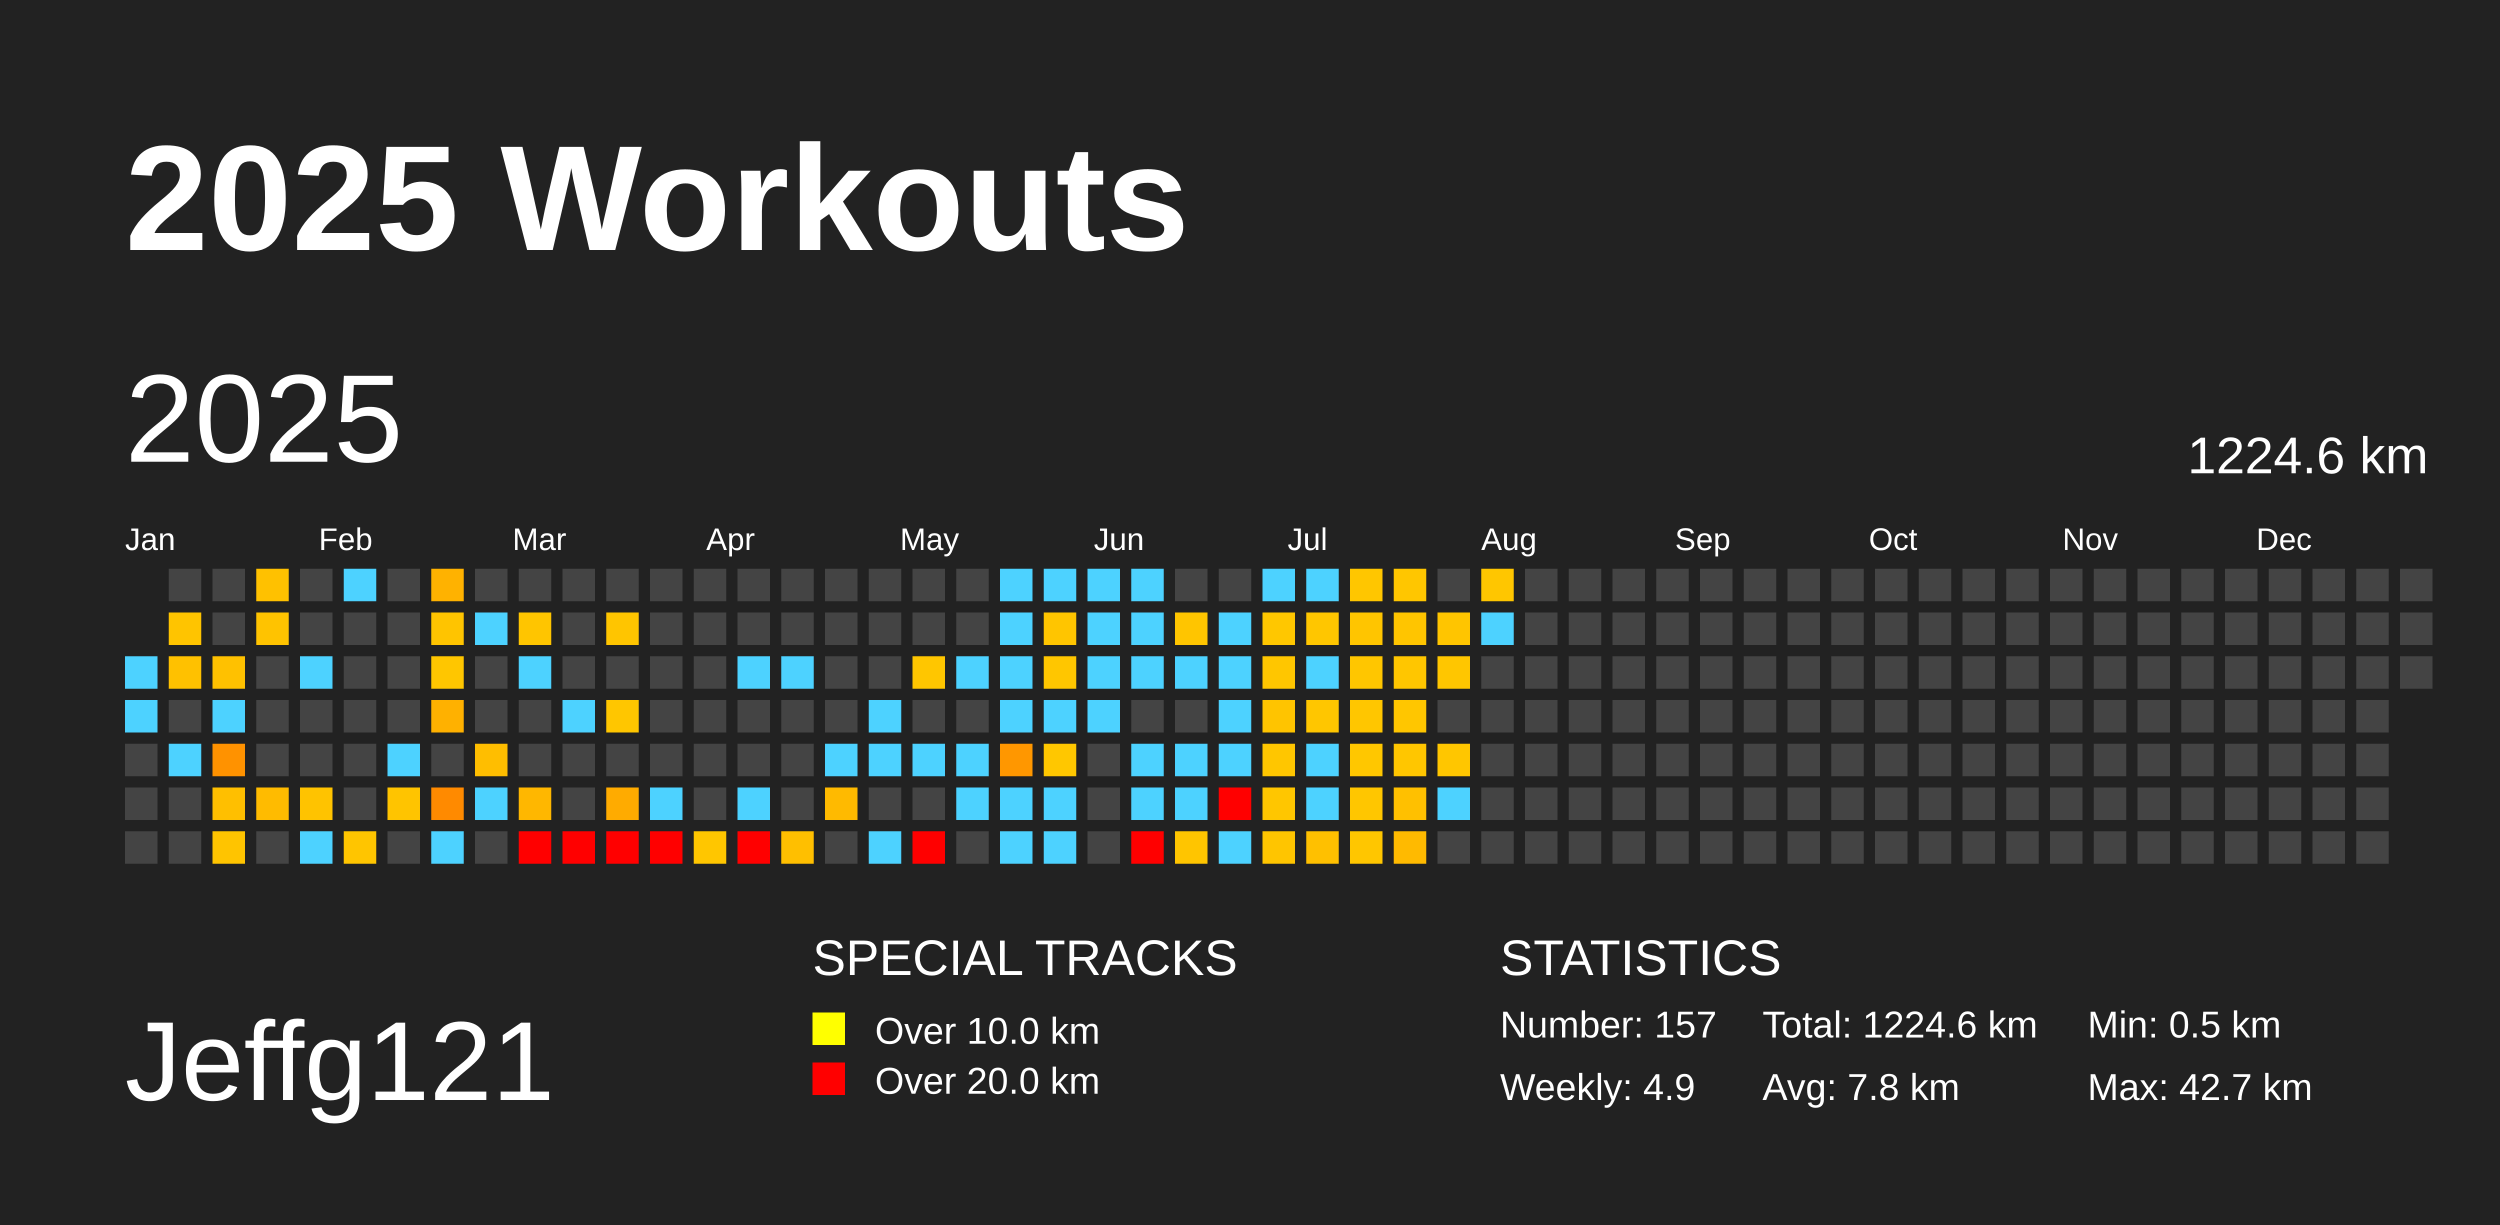
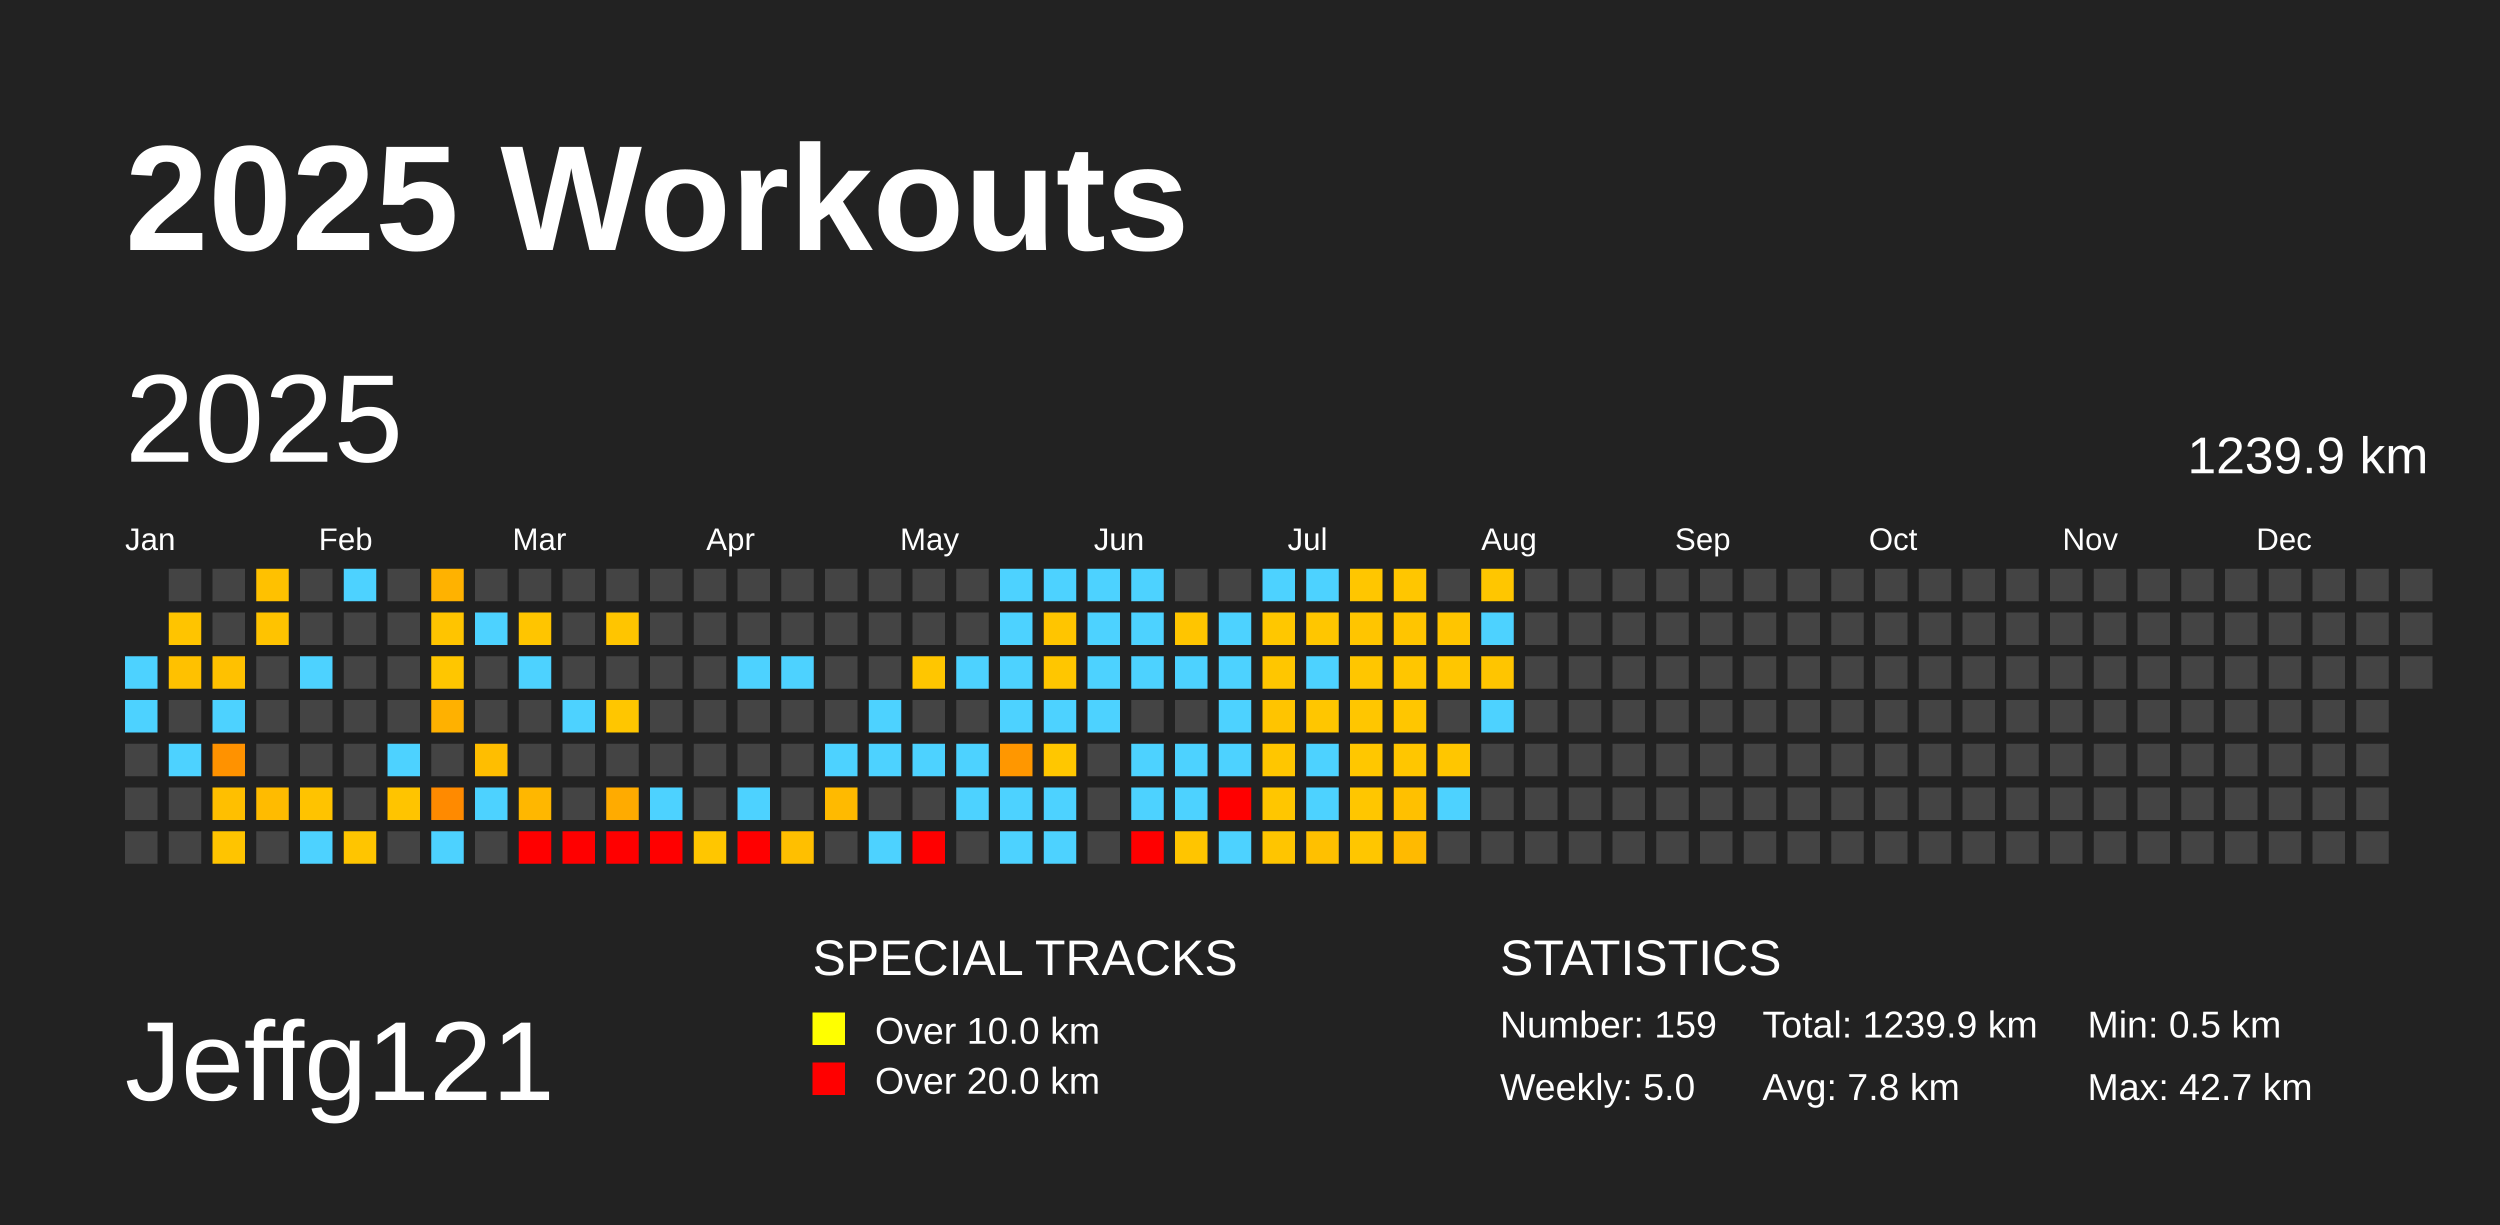
<svg xmlns="http://www.w3.org/2000/svg" baseProfile="full" height="98mm" version="1.1" viewBox="0,0,200,98" width="200mm">
  <defs />
  <rect fill="#222222" height="98" width="200" x="0" y="0" />
  <text fill="#FFFFFF" style="font-size:12px; font-family:Arial; font-weight:bold;" x="10" y="20">2025 Workouts</text>
  <text fill="#FFFFFF" style="font-size:9px; font-family:Arial" x="10" y="88">Jeffg121</text>
  <text fill="#FFFFFF" style="font-size:4px; font-family:Arial" x="65" y="78">SPECIAL TRACKS</text>
  <rect fill="yellow" height="2.6" width="2.6" x="65" y="81" />
  <text fill="#FFFFFF" style="font-size:3px; font-family:Arial" x="70" y="83.5">Over 10.0 km</text>
  <rect fill="red" height="2.6" width="2.6" x="65" y="85" />
  <text fill="#FFFFFF" style="font-size:3px; font-family:Arial" x="70" y="87.5">Over 20.0 km</text>
  <text fill="#FFFFFF" style="font-size:4px; font-family:Arial" x="120" y="78">STATISTICS</text>
-   <text fill="#FFFFFF" style="font-size:3px; font-family:Arial" x="120" y="83">Number: 157</text>
-   <text fill="#FFFFFF" style="font-size:3px; font-family:Arial" x="120" y="88">Weekly: 4.9</text>
-   <text fill="#FFFFFF" style="font-size:3px; font-family:Arial" x="141" y="83">Total: 1224.6 km</text>
+   <text fill="#FFFFFF" style="font-size:3px; font-family:Arial" x="120" y="83">Number: 159</text>
+   <text fill="#FFFFFF" style="font-size:3px; font-family:Arial" x="120" y="88">Weekly: 5.0</text>
+   <text fill="#FFFFFF" style="font-size:3px; font-family:Arial" x="141" y="83">Total: 1239.9 km</text>
  <text fill="#FFFFFF" style="font-size:3px; font-family:Arial" x="141" y="88">Avg: 7.8 km</text>
  <text fill="#FFFFFF" style="font-size:3px; font-family:Arial" x="167" y="83">Min: 0.5 km</text>
  <text fill="#FFFFFF" style="font-size:3px; font-family:Arial" x="167" y="88">Max: 42.7 km</text>
  <text dominant-baseline="hanging" fill="#FFFFFF" style="font-size:10.0px; font-family:Arial;" x="10" y="30">2025</text>
-   <text dominant-baseline="hanging" fill="#FFFFFF" style="font-size:4.125px; font-family:Arial;" x="175" y="35">1224.6 km</text>
+   <text dominant-baseline="hanging" fill="#FFFFFF" style="font-size:4.125px; font-family:Arial;" x="175" y="35">1239.9 km</text>
  <text fill="#FFFFFF" style="font-size:2.5px; font-family:Arial" x="10.0" y="44">Jan</text>
  <text fill="#FFFFFF" style="font-size:2.5px; font-family:Arial" x="25.5" y="44">Feb</text>
  <text fill="#FFFFFF" style="font-size:2.5px; font-family:Arial" x="41.0" y="44">Mar</text>
  <text fill="#FFFFFF" style="font-size:2.5px; font-family:Arial" x="56.5" y="44">Apr</text>
  <text fill="#FFFFFF" style="font-size:2.5px; font-family:Arial" x="72.0" y="44">May</text>
  <text fill="#FFFFFF" style="font-size:2.5px; font-family:Arial" x="87.5" y="44">Jun</text>
  <text fill="#FFFFFF" style="font-size:2.5px; font-family:Arial" x="103.0" y="44">Jul</text>
  <text fill="#FFFFFF" style="font-size:2.5px; font-family:Arial" x="118.5" y="44">Aug</text>
  <text fill="#FFFFFF" style="font-size:2.5px; font-family:Arial" x="134.0" y="44">Sep</text>
  <text fill="#FFFFFF" style="font-size:2.5px; font-family:Arial" x="149.5" y="44">Oct</text>
  <text fill="#FFFFFF" style="font-size:2.5px; font-family:Arial" x="165.0" y="44">Nov</text>
  <text fill="#FFFFFF" style="font-size:2.5px; font-family:Arial" x="180.5" y="44">Dec</text>
  <rect fill="#4dd2ff" height="2.6" width="2.6" x="10.0" y="52.5" />
  <rect fill="#4dd2ff" height="2.6" width="2.6" x="10.0" y="56.0" />
  <rect fill="#444444" height="2.6" width="2.6" x="10.0" y="59.5" />
  <rect fill="#444444" height="2.6" width="2.6" x="10.0" y="63.0" />
  <rect fill="#444444" height="2.6" width="2.6" x="10.0" y="66.5" />
  <rect fill="#444444" height="2.6" width="2.6" x="13.5" y="45.5" />
  <rect fill="#ffc400" height="2.6" width="2.6" x="13.5" y="49.0" />
  <rect fill="#ffc100" height="2.6" width="2.6" x="13.5" y="52.5" />
  <rect fill="#444444" height="2.6" width="2.6" x="13.5" y="56.0" />
  <rect fill="#4dd2ff" height="2.6" width="2.6" x="13.5" y="59.5" />
  <rect fill="#444444" height="2.6" width="2.6" x="13.5" y="63.0" />
  <rect fill="#444444" height="2.6" width="2.6" x="13.5" y="66.5" />
  <rect fill="#444444" height="2.6" width="2.6" x="17.0" y="45.5" />
  <rect fill="#444444" height="2.6" width="2.6" x="17.0" y="49.0" />
  <rect fill="#ffc100" height="2.6" width="2.6" x="17.0" y="52.5" />
  <rect fill="#4dd2ff" height="2.6" width="2.6" x="17.0" y="56.0" />
  <rect fill="#ff9200" height="2.6" width="2.6" x="17.0" y="59.5" />
  <rect fill="#ffbf00" height="2.6" width="2.6" x="17.0" y="63.0" />
  <rect fill="#ffc400" height="2.6" width="2.6" x="17.0" y="66.5" />
  <rect fill="#ffc100" height="2.6" width="2.6" x="20.5" y="45.5" />
  <rect fill="#ffc300" height="2.6" width="2.6" x="20.5" y="49.0" />
  <rect fill="#444444" height="2.6" width="2.6" x="20.5" y="52.5" />
  <rect fill="#444444" height="2.6" width="2.6" x="20.5" y="56.0" />
  <rect fill="#444444" height="2.6" width="2.6" x="20.5" y="59.5" />
  <rect fill="#ffbb00" height="2.6" width="2.6" x="20.5" y="63.0" />
  <rect fill="#444444" height="2.6" width="2.6" x="20.5" y="66.5" />
  <rect fill="#444444" height="2.6" width="2.6" x="24.0" y="45.5" />
  <rect fill="#444444" height="2.6" width="2.6" x="24.0" y="49.0" />
  <rect fill="#4dd2ff" height="2.6" width="2.6" x="24.0" y="52.5" />
  <rect fill="#444444" height="2.6" width="2.6" x="24.0" y="56.0" />
  <rect fill="#444444" height="2.6" width="2.6" x="24.0" y="59.5" />
  <rect fill="#ffc300" height="2.6" width="2.6" x="24.0" y="63.0" />
  <rect fill="#4dd2ff" height="2.6" width="2.6" x="24.0" y="66.5" />
  <rect fill="#4dd2ff" height="2.6" width="2.6" x="27.5" y="45.5" />
  <rect fill="#444444" height="2.6" width="2.6" x="27.5" y="49.0" />
  <rect fill="#444444" height="2.6" width="2.6" x="27.5" y="52.5" />
  <rect fill="#444444" height="2.6" width="2.6" x="27.5" y="56.0" />
  <rect fill="#444444" height="2.6" width="2.6" x="27.5" y="59.5" />
  <rect fill="#444444" height="2.6" width="2.6" x="27.5" y="63.0" />
  <rect fill="#ffc500" height="2.6" width="2.6" x="27.5" y="66.5" />
  <rect fill="#444444" height="2.6" width="2.6" x="31.0" y="45.5" />
  <rect fill="#444444" height="2.6" width="2.6" x="31.0" y="49.0" />
  <rect fill="#444444" height="2.6" width="2.6" x="31.0" y="52.5" />
  <rect fill="#444444" height="2.6" width="2.6" x="31.0" y="56.0" />
  <rect fill="#4dd2ff" height="2.6" width="2.6" x="31.0" y="59.5" />
  <rect fill="#ffc400" height="2.6" width="2.6" x="31.0" y="63.0" />
  <rect fill="#444444" height="2.6" width="2.6" x="31.0" y="66.5" />
  <rect fill="#ffb200" height="2.6" width="2.6" x="34.5" y="45.5" />
  <rect fill="#ffc400" height="2.6" width="2.6" x="34.5" y="49.0" />
  <rect fill="#ffc600" height="2.6" width="2.6" x="34.5" y="52.5" />
  <rect fill="#ffb100" height="2.6" width="2.6" x="34.5" y="56.0" />
  <rect fill="#444444" height="2.6" width="2.6" x="34.5" y="59.5" />
  <rect fill="#ff8a00" height="2.6" width="2.6" x="34.5" y="63.0" />
  <rect fill="#4dd2ff" height="2.6" width="2.6" x="34.5" y="66.5" />
  <rect fill="#444444" height="2.6" width="2.6" x="38.0" y="45.5" />
  <rect fill="#4dd2ff" height="2.6" width="2.6" x="38.0" y="49.0" />
  <rect fill="#444444" height="2.6" width="2.6" x="38.0" y="52.5" />
  <rect fill="#444444" height="2.6" width="2.6" x="38.0" y="56.0" />
  <rect fill="#ffbe00" height="2.6" width="2.6" x="38.0" y="59.5" />
  <rect fill="#4dd2ff" height="2.6" width="2.6" x="38.0" y="63.0" />
  <rect fill="#444444" height="2.6" width="2.6" x="38.0" y="66.5" />
  <rect fill="#444444" height="2.6" width="2.6" x="41.5" y="45.5" />
  <rect fill="#ffc500" height="2.6" width="2.6" x="41.5" y="49.0" />
  <rect fill="#4dd2ff" height="2.6" width="2.6" x="41.5" y="52.5" />
  <rect fill="#444444" height="2.6" width="2.6" x="41.5" y="56.0" />
  <rect fill="#444444" height="2.6" width="2.6" x="41.5" y="59.5" />
  <rect fill="#ffb700" height="2.6" width="2.6" x="41.5" y="63.0" />
  <rect fill="red" height="2.6" width="2.6" x="41.5" y="66.5" />
  <rect fill="#444444" height="2.6" width="2.6" x="45.0" y="45.5" />
  <rect fill="#444444" height="2.6" width="2.6" x="45.0" y="49.0" />
  <rect fill="#444444" height="2.6" width="2.6" x="45.0" y="52.5" />
  <rect fill="#4dd2ff" height="2.6" width="2.6" x="45.0" y="56.0" />
  <rect fill="#444444" height="2.6" width="2.6" x="45.0" y="59.5" />
  <rect fill="#444444" height="2.6" width="2.6" x="45.0" y="63.0" />
  <rect fill="red" height="2.6" width="2.6" x="45.0" y="66.5" />
  <rect fill="#444444" height="2.6" width="2.6" x="48.5" y="45.5" />
  <rect fill="#ffc500" height="2.6" width="2.6" x="48.5" y="49.0" />
  <rect fill="#444444" height="2.6" width="2.6" x="48.5" y="52.5" />
  <rect fill="#ffc600" height="2.6" width="2.6" x="48.5" y="56.0" />
  <rect fill="#444444" height="2.6" width="2.6" x="48.5" y="59.5" />
  <rect fill="#ffab00" height="2.6" width="2.6" x="48.5" y="63.0" />
  <rect fill="red" height="2.6" width="2.6" x="48.5" y="66.5" />
  <rect fill="#444444" height="2.6" width="2.6" x="52.0" y="45.5" />
  <rect fill="#444444" height="2.6" width="2.6" x="52.0" y="49.0" />
  <rect fill="#444444" height="2.6" width="2.6" x="52.0" y="52.5" />
  <rect fill="#444444" height="2.6" width="2.6" x="52.0" y="56.0" />
  <rect fill="#444444" height="2.6" width="2.6" x="52.0" y="59.5" />
  <rect fill="#4dd2ff" height="2.6" width="2.6" x="52.0" y="63.0" />
  <rect fill="red" height="2.6" width="2.6" x="52.0" y="66.5" />
  <rect fill="#444444" height="2.6" width="2.6" x="55.5" y="45.5" />
  <rect fill="#444444" height="2.6" width="2.6" x="55.5" y="49.0" />
  <rect fill="#444444" height="2.6" width="2.6" x="55.5" y="52.5" />
  <rect fill="#444444" height="2.6" width="2.6" x="55.5" y="56.0" />
  <rect fill="#444444" height="2.6" width="2.6" x="55.5" y="59.5" />
  <rect fill="#444444" height="2.6" width="2.6" x="55.5" y="63.0" />
  <rect fill="#ffc600" height="2.6" width="2.6" x="55.5" y="66.5" />
  <rect fill="#444444" height="2.6" width="2.6" x="59.0" y="45.5" />
  <rect fill="#444444" height="2.6" width="2.6" x="59.0" y="49.0" />
  <rect fill="#4dd2ff" height="2.6" width="2.6" x="59.0" y="52.5" />
  <rect fill="#444444" height="2.6" width="2.6" x="59.0" y="56.0" />
  <rect fill="#444444" height="2.6" width="2.6" x="59.0" y="59.5" />
  <rect fill="#4dd2ff" height="2.6" width="2.6" x="59.0" y="63.0" />
  <rect fill="red" height="2.6" width="2.6" x="59.0" y="66.5" />
  <rect fill="#444444" height="2.6" width="2.6" x="62.5" y="45.5" />
  <rect fill="#444444" height="2.6" width="2.6" x="62.5" y="49.0" />
  <rect fill="#4dd2ff" height="2.6" width="2.6" x="62.5" y="52.5" />
  <rect fill="#444444" height="2.6" width="2.6" x="62.5" y="56.0" />
  <rect fill="#444444" height="2.6" width="2.6" x="62.5" y="59.5" />
  <rect fill="#444444" height="2.6" width="2.6" x="62.5" y="63.0" />
  <rect fill="#ffbf00" height="2.6" width="2.6" x="62.5" y="66.5" />
  <rect fill="#444444" height="2.6" width="2.6" x="66.0" y="45.5" />
  <rect fill="#444444" height="2.6" width="2.6" x="66.0" y="49.0" />
  <rect fill="#444444" height="2.6" width="2.6" x="66.0" y="52.5" />
  <rect fill="#444444" height="2.6" width="2.6" x="66.0" y="56.0" />
  <rect fill="#4dd2ff" height="2.6" width="2.6" x="66.0" y="59.5" />
  <rect fill="#ffba00" height="2.6" width="2.6" x="66.0" y="63.0" />
  <rect fill="#444444" height="2.6" width="2.6" x="66.0" y="66.5" />
  <rect fill="#444444" height="2.6" width="2.6" x="69.5" y="45.5" />
  <rect fill="#444444" height="2.6" width="2.6" x="69.5" y="49.0" />
  <rect fill="#444444" height="2.6" width="2.6" x="69.5" y="52.5" />
  <rect fill="#4dd2ff" height="2.6" width="2.6" x="69.5" y="56.0" />
  <rect fill="#4dd2ff" height="2.6" width="2.6" x="69.5" y="59.5" />
  <rect fill="#444444" height="2.6" width="2.6" x="69.5" y="63.0" />
  <rect fill="#4dd2ff" height="2.6" width="2.6" x="69.5" y="66.5" />
  <rect fill="#444444" height="2.6" width="2.6" x="73.0" y="45.5" />
  <rect fill="#444444" height="2.6" width="2.6" x="73.0" y="49.0" />
  <rect fill="#ffc600" height="2.6" width="2.6" x="73.0" y="52.5" />
  <rect fill="#444444" height="2.6" width="2.6" x="73.0" y="56.0" />
  <rect fill="#4dd2ff" height="2.6" width="2.6" x="73.0" y="59.5" />
  <rect fill="#444444" height="2.6" width="2.6" x="73.0" y="63.0" />
  <rect fill="red" height="2.6" width="2.6" x="73.0" y="66.5" />
  <rect fill="#444444" height="2.6" width="2.6" x="76.5" y="45.5" />
  <rect fill="#444444" height="2.6" width="2.6" x="76.5" y="49.0" />
  <rect fill="#4dd2ff" height="2.6" width="2.6" x="76.5" y="52.5" />
  <rect fill="#444444" height="2.6" width="2.6" x="76.5" y="56.0" />
  <rect fill="#4dd2ff" height="2.6" width="2.6" x="76.5" y="59.5" />
  <rect fill="#4dd2ff" height="2.6" width="2.6" x="76.5" y="63.0" />
  <rect fill="#444444" height="2.6" width="2.6" x="76.5" y="66.5" />
  <rect fill="#4dd2ff" height="2.6" width="2.6" x="80.0" y="45.5" />
  <rect fill="#4dd2ff" height="2.6" width="2.6" x="80.0" y="49.0" />
  <rect fill="#4dd2ff" height="2.6" width="2.6" x="80.0" y="52.5" />
  <rect fill="#4dd2ff" height="2.6" width="2.6" x="80.0" y="56.0" />
  <rect fill="#ff9700" height="2.6" width="2.6" x="80.0" y="59.5" />
  <rect fill="#4dd2ff" height="2.6" width="2.6" x="80.0" y="63.0" />
  <rect fill="#4dd2ff" height="2.6" width="2.6" x="80.0" y="66.5" />
  <rect fill="#4dd2ff" height="2.6" width="2.6" x="83.5" y="45.5" />
  <rect fill="#ffc500" height="2.6" width="2.6" x="83.5" y="49.0" />
  <rect fill="#ffc600" height="2.6" width="2.6" x="83.5" y="52.5" />
  <rect fill="#4dd2ff" height="2.6" width="2.6" x="83.5" y="56.0" />
  <rect fill="#ffc700" height="2.6" width="2.6" x="83.5" y="59.5" />
  <rect fill="#4dd2ff" height="2.6" width="2.6" x="83.5" y="63.0" />
  <rect fill="#4dd2ff" height="2.6" width="2.6" x="83.5" y="66.5" />
  <rect fill="#4dd2ff" height="2.6" width="2.6" x="87.0" y="45.5" />
  <rect fill="#4dd2ff" height="2.6" width="2.6" x="87.0" y="49.0" />
  <rect fill="#4dd2ff" height="2.6" width="2.6" x="87.0" y="52.5" />
  <rect fill="#4dd2ff" height="2.6" width="2.6" x="87.0" y="56.0" />
  <rect fill="#444444" height="2.6" width="2.6" x="87.0" y="59.5" />
  <rect fill="#444444" height="2.6" width="2.6" x="87.0" y="63.0" />
  <rect fill="#444444" height="2.6" width="2.6" x="87.0" y="66.5" />
  <rect fill="#4dd2ff" height="2.6" width="2.6" x="90.5" y="45.5" />
  <rect fill="#4dd2ff" height="2.6" width="2.6" x="90.5" y="49.0" />
  <rect fill="#4dd2ff" height="2.6" width="2.6" x="90.5" y="52.5" />
  <rect fill="#444444" height="2.6" width="2.6" x="90.5" y="56.0" />
  <rect fill="#4dd2ff" height="2.6" width="2.6" x="90.5" y="59.5" />
  <rect fill="#4dd2ff" height="2.6" width="2.6" x="90.5" y="63.0" />
  <rect fill="red" height="2.6" width="2.6" x="90.5" y="66.5" />
  <rect fill="#444444" height="2.6" width="2.6" x="94.0" y="45.5" />
  <rect fill="#ffc500" height="2.6" width="2.6" x="94.0" y="49.0" />
  <rect fill="#4dd2ff" height="2.6" width="2.6" x="94.0" y="52.5" />
  <rect fill="#444444" height="2.6" width="2.6" x="94.0" y="56.0" />
  <rect fill="#4dd2ff" height="2.6" width="2.6" x="94.0" y="59.5" />
  <rect fill="#4dd2ff" height="2.6" width="2.6" x="94.0" y="63.0" />
  <rect fill="#ffc500" height="2.6" width="2.6" x="94.0" y="66.5" />
  <rect fill="#444444" height="2.6" width="2.6" x="97.5" y="45.5" />
  <rect fill="#4dd2ff" height="2.6" width="2.6" x="97.5" y="49.0" />
  <rect fill="#4dd2ff" height="2.6" width="2.6" x="97.5" y="52.5" />
  <rect fill="#4dd2ff" height="2.6" width="2.6" x="97.5" y="56.0" />
  <rect fill="#4dd2ff" height="2.6" width="2.6" x="97.5" y="59.5" />
  <rect fill="red" height="2.6" width="2.6" x="97.5" y="63.0" />
  <rect fill="#4dd2ff" height="2.6" width="2.6" x="97.5" y="66.5" />
  <rect fill="#4dd2ff" height="2.6" width="2.6" x="101.0" y="45.5" />
  <rect fill="#ffc700" height="2.6" width="2.6" x="101.0" y="49.0" />
  <rect fill="#ffc600" height="2.6" width="2.6" x="101.0" y="52.5" />
  <rect fill="#ffc400" height="2.6" width="2.6" x="101.0" y="56.0" />
  <rect fill="#ffc600" height="2.6" width="2.6" x="101.0" y="59.5" />
  <rect fill="#ffc600" height="2.6" width="2.6" x="101.0" y="63.0" />
  <rect fill="#ffc500" height="2.6" width="2.6" x="101.0" y="66.5" />
  <rect fill="#4dd2ff" height="2.6" width="2.6" x="104.5" y="45.5" />
  <rect fill="#ffc600" height="2.6" width="2.6" x="104.5" y="49.0" />
  <rect fill="#4dd2ff" height="2.6" width="2.6" x="104.5" y="52.5" />
  <rect fill="#ffc600" height="2.6" width="2.6" x="104.5" y="56.0" />
  <rect fill="#4dd2ff" height="2.6" width="2.6" x="104.5" y="59.5" />
  <rect fill="#4dd2ff" height="2.6" width="2.6" x="104.5" y="63.0" />
  <rect fill="#ffc000" height="2.6" width="2.6" x="104.5" y="66.5" />
  <rect fill="#ffc600" height="2.6" width="2.6" x="108.0" y="45.5" />
  <rect fill="#ffc500" height="2.6" width="2.6" x="108.0" y="49.0" />
  <rect fill="#ffc600" height="2.6" width="2.6" x="108.0" y="52.5" />
  <rect fill="#ffc600" height="2.6" width="2.6" x="108.0" y="56.0" />
  <rect fill="#ffc700" height="2.6" width="2.6" x="108.0" y="59.5" />
  <rect fill="#ffc600" height="2.6" width="2.6" x="108.0" y="63.0" />
  <rect fill="#ffc600" height="2.6" width="2.6" x="108.0" y="66.5" />
  <rect fill="#ffc600" height="2.6" width="2.6" x="111.5" y="45.5" />
  <rect fill="#ffc500" height="2.6" width="2.6" x="111.5" y="49.0" />
  <rect fill="#ffc600" height="2.6" width="2.6" x="111.5" y="52.5" />
  <rect fill="#ffc600" height="2.6" width="2.6" x="111.5" y="56.0" />
  <rect fill="#ffc600" height="2.6" width="2.6" x="111.5" y="59.5" />
  <rect fill="#ffc000" height="2.6" width="2.6" x="111.5" y="63.0" />
  <rect fill="#ffba00" height="2.6" width="2.6" x="111.5" y="66.5" />
  <rect fill="#444444" height="2.6" width="2.6" x="115.0" y="45.5" />
  <rect fill="#ffc500" height="2.6" width="2.6" x="115.0" y="49.0" />
  <rect fill="#ffc600" height="2.6" width="2.6" x="115.0" y="52.5" />
  <rect fill="#444444" height="2.6" width="2.6" x="115.0" y="56.0" />
  <rect fill="#ffc600" height="2.6" width="2.6" x="115.0" y="59.5" />
  <rect fill="#4dd2ff" height="2.6" width="2.6" x="115.0" y="63.0" />
  <rect fill="#444444" height="2.6" width="2.6" x="115.0" y="66.5" />
  <rect fill="#ffc600" height="2.6" width="2.6" x="118.5" y="45.5" />
  <rect fill="#4dd2ff" height="2.6" width="2.6" x="118.5" y="49.0" />
-   <rect fill="#444444" height="2.6" width="2.6" x="118.5" y="52.5" />
-   <rect fill="#444444" height="2.6" width="2.6" x="118.5" y="56.0" />
+   <rect fill="#ffc500" height="2.6" width="2.6" x="118.5" y="52.5" />
+   <rect fill="#4dd2ff" height="2.6" width="2.6" x="118.5" y="56.0" />
  <rect fill="#444444" height="2.6" width="2.6" x="118.5" y="59.5" />
  <rect fill="#444444" height="2.6" width="2.6" x="118.5" y="63.0" />
  <rect fill="#444444" height="2.6" width="2.6" x="118.5" y="66.5" />
  <rect fill="#444444" height="2.6" width="2.6" x="122.0" y="45.5" />
  <rect fill="#444444" height="2.6" width="2.6" x="122.0" y="49.0" />
  <rect fill="#444444" height="2.6" width="2.6" x="122.0" y="52.5" />
  <rect fill="#444444" height="2.6" width="2.6" x="122.0" y="56.0" />
  <rect fill="#444444" height="2.6" width="2.6" x="122.0" y="59.5" />
  <rect fill="#444444" height="2.6" width="2.6" x="122.0" y="63.0" />
  <rect fill="#444444" height="2.6" width="2.6" x="122.0" y="66.5" />
  <rect fill="#444444" height="2.6" width="2.6" x="125.5" y="45.5" />
  <rect fill="#444444" height="2.6" width="2.6" x="125.5" y="49.0" />
  <rect fill="#444444" height="2.6" width="2.6" x="125.5" y="52.5" />
  <rect fill="#444444" height="2.6" width="2.6" x="125.5" y="56.0" />
  <rect fill="#444444" height="2.6" width="2.6" x="125.5" y="59.5" />
  <rect fill="#444444" height="2.6" width="2.6" x="125.5" y="63.0" />
  <rect fill="#444444" height="2.6" width="2.6" x="125.5" y="66.5" />
  <rect fill="#444444" height="2.6" width="2.6" x="129.0" y="45.5" />
  <rect fill="#444444" height="2.6" width="2.6" x="129.0" y="49.0" />
  <rect fill="#444444" height="2.6" width="2.6" x="129.0" y="52.5" />
  <rect fill="#444444" height="2.6" width="2.6" x="129.0" y="56.0" />
  <rect fill="#444444" height="2.6" width="2.6" x="129.0" y="59.5" />
  <rect fill="#444444" height="2.6" width="2.6" x="129.0" y="63.0" />
  <rect fill="#444444" height="2.6" width="2.6" x="129.0" y="66.5" />
  <rect fill="#444444" height="2.6" width="2.6" x="132.5" y="45.5" />
  <rect fill="#444444" height="2.6" width="2.6" x="132.5" y="49.0" />
  <rect fill="#444444" height="2.6" width="2.6" x="132.5" y="52.5" />
  <rect fill="#444444" height="2.6" width="2.6" x="132.5" y="56.0" />
  <rect fill="#444444" height="2.6" width="2.6" x="132.5" y="59.5" />
  <rect fill="#444444" height="2.6" width="2.6" x="132.5" y="63.0" />
  <rect fill="#444444" height="2.6" width="2.6" x="132.5" y="66.5" />
  <rect fill="#444444" height="2.6" width="2.6" x="136.0" y="45.5" />
  <rect fill="#444444" height="2.6" width="2.6" x="136.0" y="49.0" />
  <rect fill="#444444" height="2.6" width="2.6" x="136.0" y="52.5" />
  <rect fill="#444444" height="2.6" width="2.6" x="136.0" y="56.0" />
  <rect fill="#444444" height="2.6" width="2.6" x="136.0" y="59.5" />
  <rect fill="#444444" height="2.6" width="2.6" x="136.0" y="63.0" />
  <rect fill="#444444" height="2.6" width="2.6" x="136.0" y="66.5" />
  <rect fill="#444444" height="2.6" width="2.6" x="139.5" y="45.5" />
  <rect fill="#444444" height="2.6" width="2.6" x="139.5" y="49.0" />
  <rect fill="#444444" height="2.6" width="2.6" x="139.5" y="52.5" />
  <rect fill="#444444" height="2.6" width="2.6" x="139.5" y="56.0" />
  <rect fill="#444444" height="2.6" width="2.6" x="139.5" y="59.5" />
  <rect fill="#444444" height="2.6" width="2.6" x="139.5" y="63.0" />
  <rect fill="#444444" height="2.6" width="2.6" x="139.5" y="66.5" />
  <rect fill="#444444" height="2.6" width="2.6" x="143.0" y="45.5" />
  <rect fill="#444444" height="2.6" width="2.6" x="143.0" y="49.0" />
  <rect fill="#444444" height="2.6" width="2.6" x="143.0" y="52.5" />
  <rect fill="#444444" height="2.6" width="2.6" x="143.0" y="56.0" />
  <rect fill="#444444" height="2.6" width="2.6" x="143.0" y="59.5" />
  <rect fill="#444444" height="2.6" width="2.6" x="143.0" y="63.0" />
  <rect fill="#444444" height="2.6" width="2.6" x="143.0" y="66.5" />
  <rect fill="#444444" height="2.6" width="2.6" x="146.5" y="45.5" />
  <rect fill="#444444" height="2.6" width="2.6" x="146.5" y="49.0" />
  <rect fill="#444444" height="2.6" width="2.6" x="146.5" y="52.5" />
  <rect fill="#444444" height="2.6" width="2.6" x="146.5" y="56.0" />
  <rect fill="#444444" height="2.6" width="2.6" x="146.5" y="59.5" />
  <rect fill="#444444" height="2.6" width="2.6" x="146.5" y="63.0" />
  <rect fill="#444444" height="2.6" width="2.6" x="146.5" y="66.5" />
  <rect fill="#444444" height="2.6" width="2.6" x="150.0" y="45.5" />
  <rect fill="#444444" height="2.6" width="2.6" x="150.0" y="49.0" />
  <rect fill="#444444" height="2.6" width="2.6" x="150.0" y="52.5" />
  <rect fill="#444444" height="2.6" width="2.6" x="150.0" y="56.0" />
  <rect fill="#444444" height="2.6" width="2.6" x="150.0" y="59.5" />
  <rect fill="#444444" height="2.6" width="2.6" x="150.0" y="63.0" />
  <rect fill="#444444" height="2.6" width="2.6" x="150.0" y="66.5" />
  <rect fill="#444444" height="2.6" width="2.6" x="153.5" y="45.5" />
  <rect fill="#444444" height="2.6" width="2.6" x="153.5" y="49.0" />
  <rect fill="#444444" height="2.6" width="2.6" x="153.5" y="52.5" />
  <rect fill="#444444" height="2.6" width="2.6" x="153.5" y="56.0" />
  <rect fill="#444444" height="2.6" width="2.6" x="153.5" y="59.5" />
  <rect fill="#444444" height="2.6" width="2.6" x="153.5" y="63.0" />
  <rect fill="#444444" height="2.6" width="2.6" x="153.5" y="66.5" />
  <rect fill="#444444" height="2.6" width="2.6" x="157.0" y="45.5" />
  <rect fill="#444444" height="2.6" width="2.6" x="157.0" y="49.0" />
  <rect fill="#444444" height="2.6" width="2.6" x="157.0" y="52.5" />
  <rect fill="#444444" height="2.6" width="2.6" x="157.0" y="56.0" />
  <rect fill="#444444" height="2.6" width="2.6" x="157.0" y="59.5" />
  <rect fill="#444444" height="2.6" width="2.6" x="157.0" y="63.0" />
  <rect fill="#444444" height="2.6" width="2.6" x="157.0" y="66.5" />
  <rect fill="#444444" height="2.6" width="2.6" x="160.5" y="45.5" />
  <rect fill="#444444" height="2.6" width="2.6" x="160.5" y="49.0" />
  <rect fill="#444444" height="2.6" width="2.6" x="160.5" y="52.5" />
  <rect fill="#444444" height="2.6" width="2.6" x="160.5" y="56.0" />
  <rect fill="#444444" height="2.6" width="2.6" x="160.5" y="59.5" />
  <rect fill="#444444" height="2.6" width="2.6" x="160.5" y="63.0" />
  <rect fill="#444444" height="2.6" width="2.6" x="160.5" y="66.5" />
  <rect fill="#444444" height="2.6" width="2.6" x="164.0" y="45.5" />
  <rect fill="#444444" height="2.6" width="2.6" x="164.0" y="49.0" />
  <rect fill="#444444" height="2.6" width="2.6" x="164.0" y="52.5" />
  <rect fill="#444444" height="2.6" width="2.6" x="164.0" y="56.0" />
  <rect fill="#444444" height="2.6" width="2.6" x="164.0" y="59.5" />
  <rect fill="#444444" height="2.6" width="2.6" x="164.0" y="63.0" />
  <rect fill="#444444" height="2.6" width="2.6" x="164.0" y="66.5" />
  <rect fill="#444444" height="2.6" width="2.6" x="167.5" y="45.5" />
  <rect fill="#444444" height="2.6" width="2.6" x="167.5" y="49.0" />
  <rect fill="#444444" height="2.6" width="2.6" x="167.5" y="52.5" />
  <rect fill="#444444" height="2.6" width="2.6" x="167.5" y="56.0" />
  <rect fill="#444444" height="2.6" width="2.6" x="167.5" y="59.5" />
  <rect fill="#444444" height="2.6" width="2.6" x="167.5" y="63.0" />
  <rect fill="#444444" height="2.6" width="2.6" x="167.5" y="66.5" />
  <rect fill="#444444" height="2.6" width="2.6" x="171.0" y="45.5" />
  <rect fill="#444444" height="2.6" width="2.6" x="171.0" y="49.0" />
  <rect fill="#444444" height="2.6" width="2.6" x="171.0" y="52.5" />
  <rect fill="#444444" height="2.6" width="2.6" x="171.0" y="56.0" />
  <rect fill="#444444" height="2.6" width="2.6" x="171.0" y="59.5" />
  <rect fill="#444444" height="2.6" width="2.6" x="171.0" y="63.0" />
  <rect fill="#444444" height="2.6" width="2.6" x="171.0" y="66.5" />
  <rect fill="#444444" height="2.6" width="2.6" x="174.5" y="45.5" />
  <rect fill="#444444" height="2.6" width="2.6" x="174.5" y="49.0" />
  <rect fill="#444444" height="2.6" width="2.6" x="174.5" y="52.5" />
  <rect fill="#444444" height="2.6" width="2.6" x="174.5" y="56.0" />
  <rect fill="#444444" height="2.6" width="2.6" x="174.5" y="59.5" />
  <rect fill="#444444" height="2.6" width="2.6" x="174.5" y="63.0" />
  <rect fill="#444444" height="2.6" width="2.6" x="174.5" y="66.5" />
  <rect fill="#444444" height="2.6" width="2.6" x="178.0" y="45.5" />
  <rect fill="#444444" height="2.6" width="2.6" x="178.0" y="49.0" />
  <rect fill="#444444" height="2.6" width="2.6" x="178.0" y="52.5" />
  <rect fill="#444444" height="2.6" width="2.6" x="178.0" y="56.0" />
  <rect fill="#444444" height="2.6" width="2.6" x="178.0" y="59.5" />
  <rect fill="#444444" height="2.6" width="2.6" x="178.0" y="63.0" />
  <rect fill="#444444" height="2.6" width="2.6" x="178.0" y="66.5" />
  <rect fill="#444444" height="2.6" width="2.6" x="181.5" y="45.5" />
  <rect fill="#444444" height="2.6" width="2.6" x="181.5" y="49.0" />
  <rect fill="#444444" height="2.6" width="2.6" x="181.5" y="52.5" />
  <rect fill="#444444" height="2.6" width="2.6" x="181.5" y="56.0" />
  <rect fill="#444444" height="2.6" width="2.6" x="181.5" y="59.5" />
  <rect fill="#444444" height="2.6" width="2.6" x="181.5" y="63.0" />
  <rect fill="#444444" height="2.6" width="2.6" x="181.5" y="66.5" />
  <rect fill="#444444" height="2.6" width="2.6" x="185.0" y="45.5" />
  <rect fill="#444444" height="2.6" width="2.6" x="185.0" y="49.0" />
  <rect fill="#444444" height="2.6" width="2.6" x="185.0" y="52.5" />
  <rect fill="#444444" height="2.6" width="2.6" x="185.0" y="56.0" />
  <rect fill="#444444" height="2.6" width="2.6" x="185.0" y="59.5" />
  <rect fill="#444444" height="2.6" width="2.6" x="185.0" y="63.0" />
  <rect fill="#444444" height="2.6" width="2.6" x="185.0" y="66.5" />
  <rect fill="#444444" height="2.6" width="2.6" x="188.5" y="45.5" />
  <rect fill="#444444" height="2.6" width="2.6" x="188.5" y="49.0" />
  <rect fill="#444444" height="2.6" width="2.6" x="188.5" y="52.5" />
  <rect fill="#444444" height="2.6" width="2.6" x="188.5" y="56.0" />
  <rect fill="#444444" height="2.6" width="2.6" x="188.5" y="59.5" />
  <rect fill="#444444" height="2.6" width="2.6" x="188.5" y="63.0" />
  <rect fill="#444444" height="2.6" width="2.6" x="188.5" y="66.5" />
  <rect fill="#444444" height="2.6" width="2.6" x="192.0" y="45.5" />
  <rect fill="#444444" height="2.6" width="2.6" x="192.0" y="49.0" />
  <rect fill="#444444" height="2.6" width="2.6" x="192.0" y="52.5" />
</svg>
